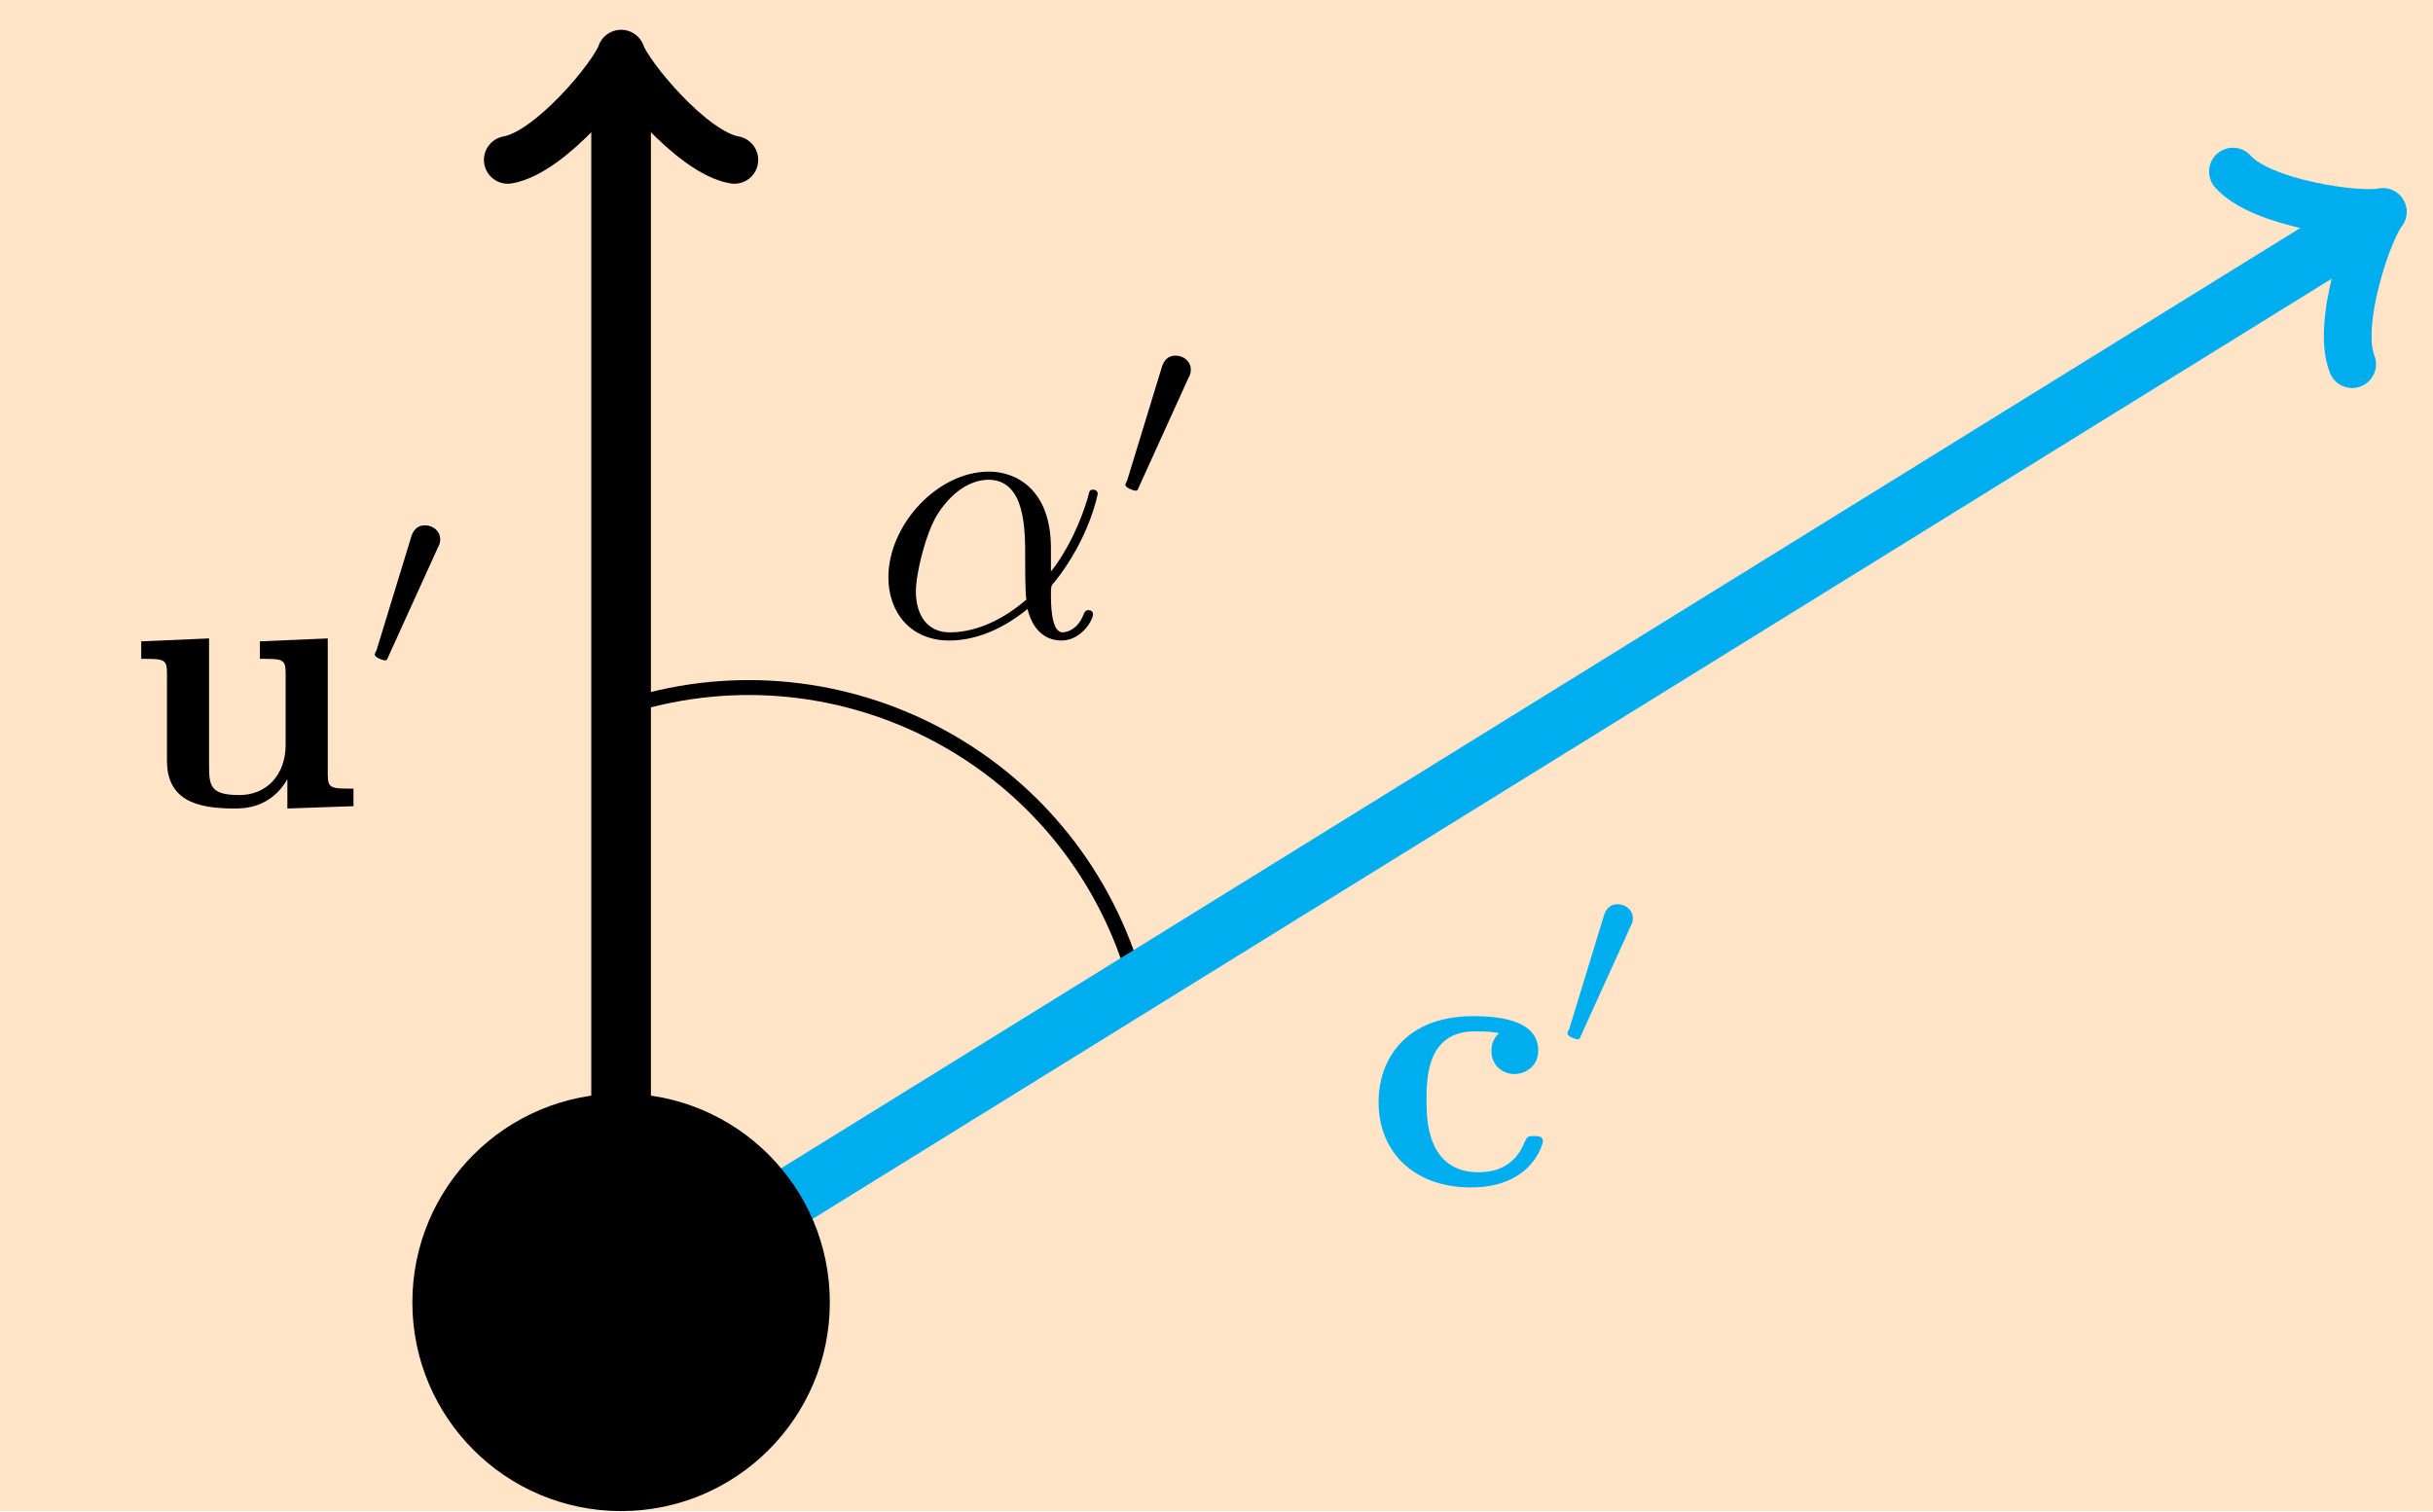
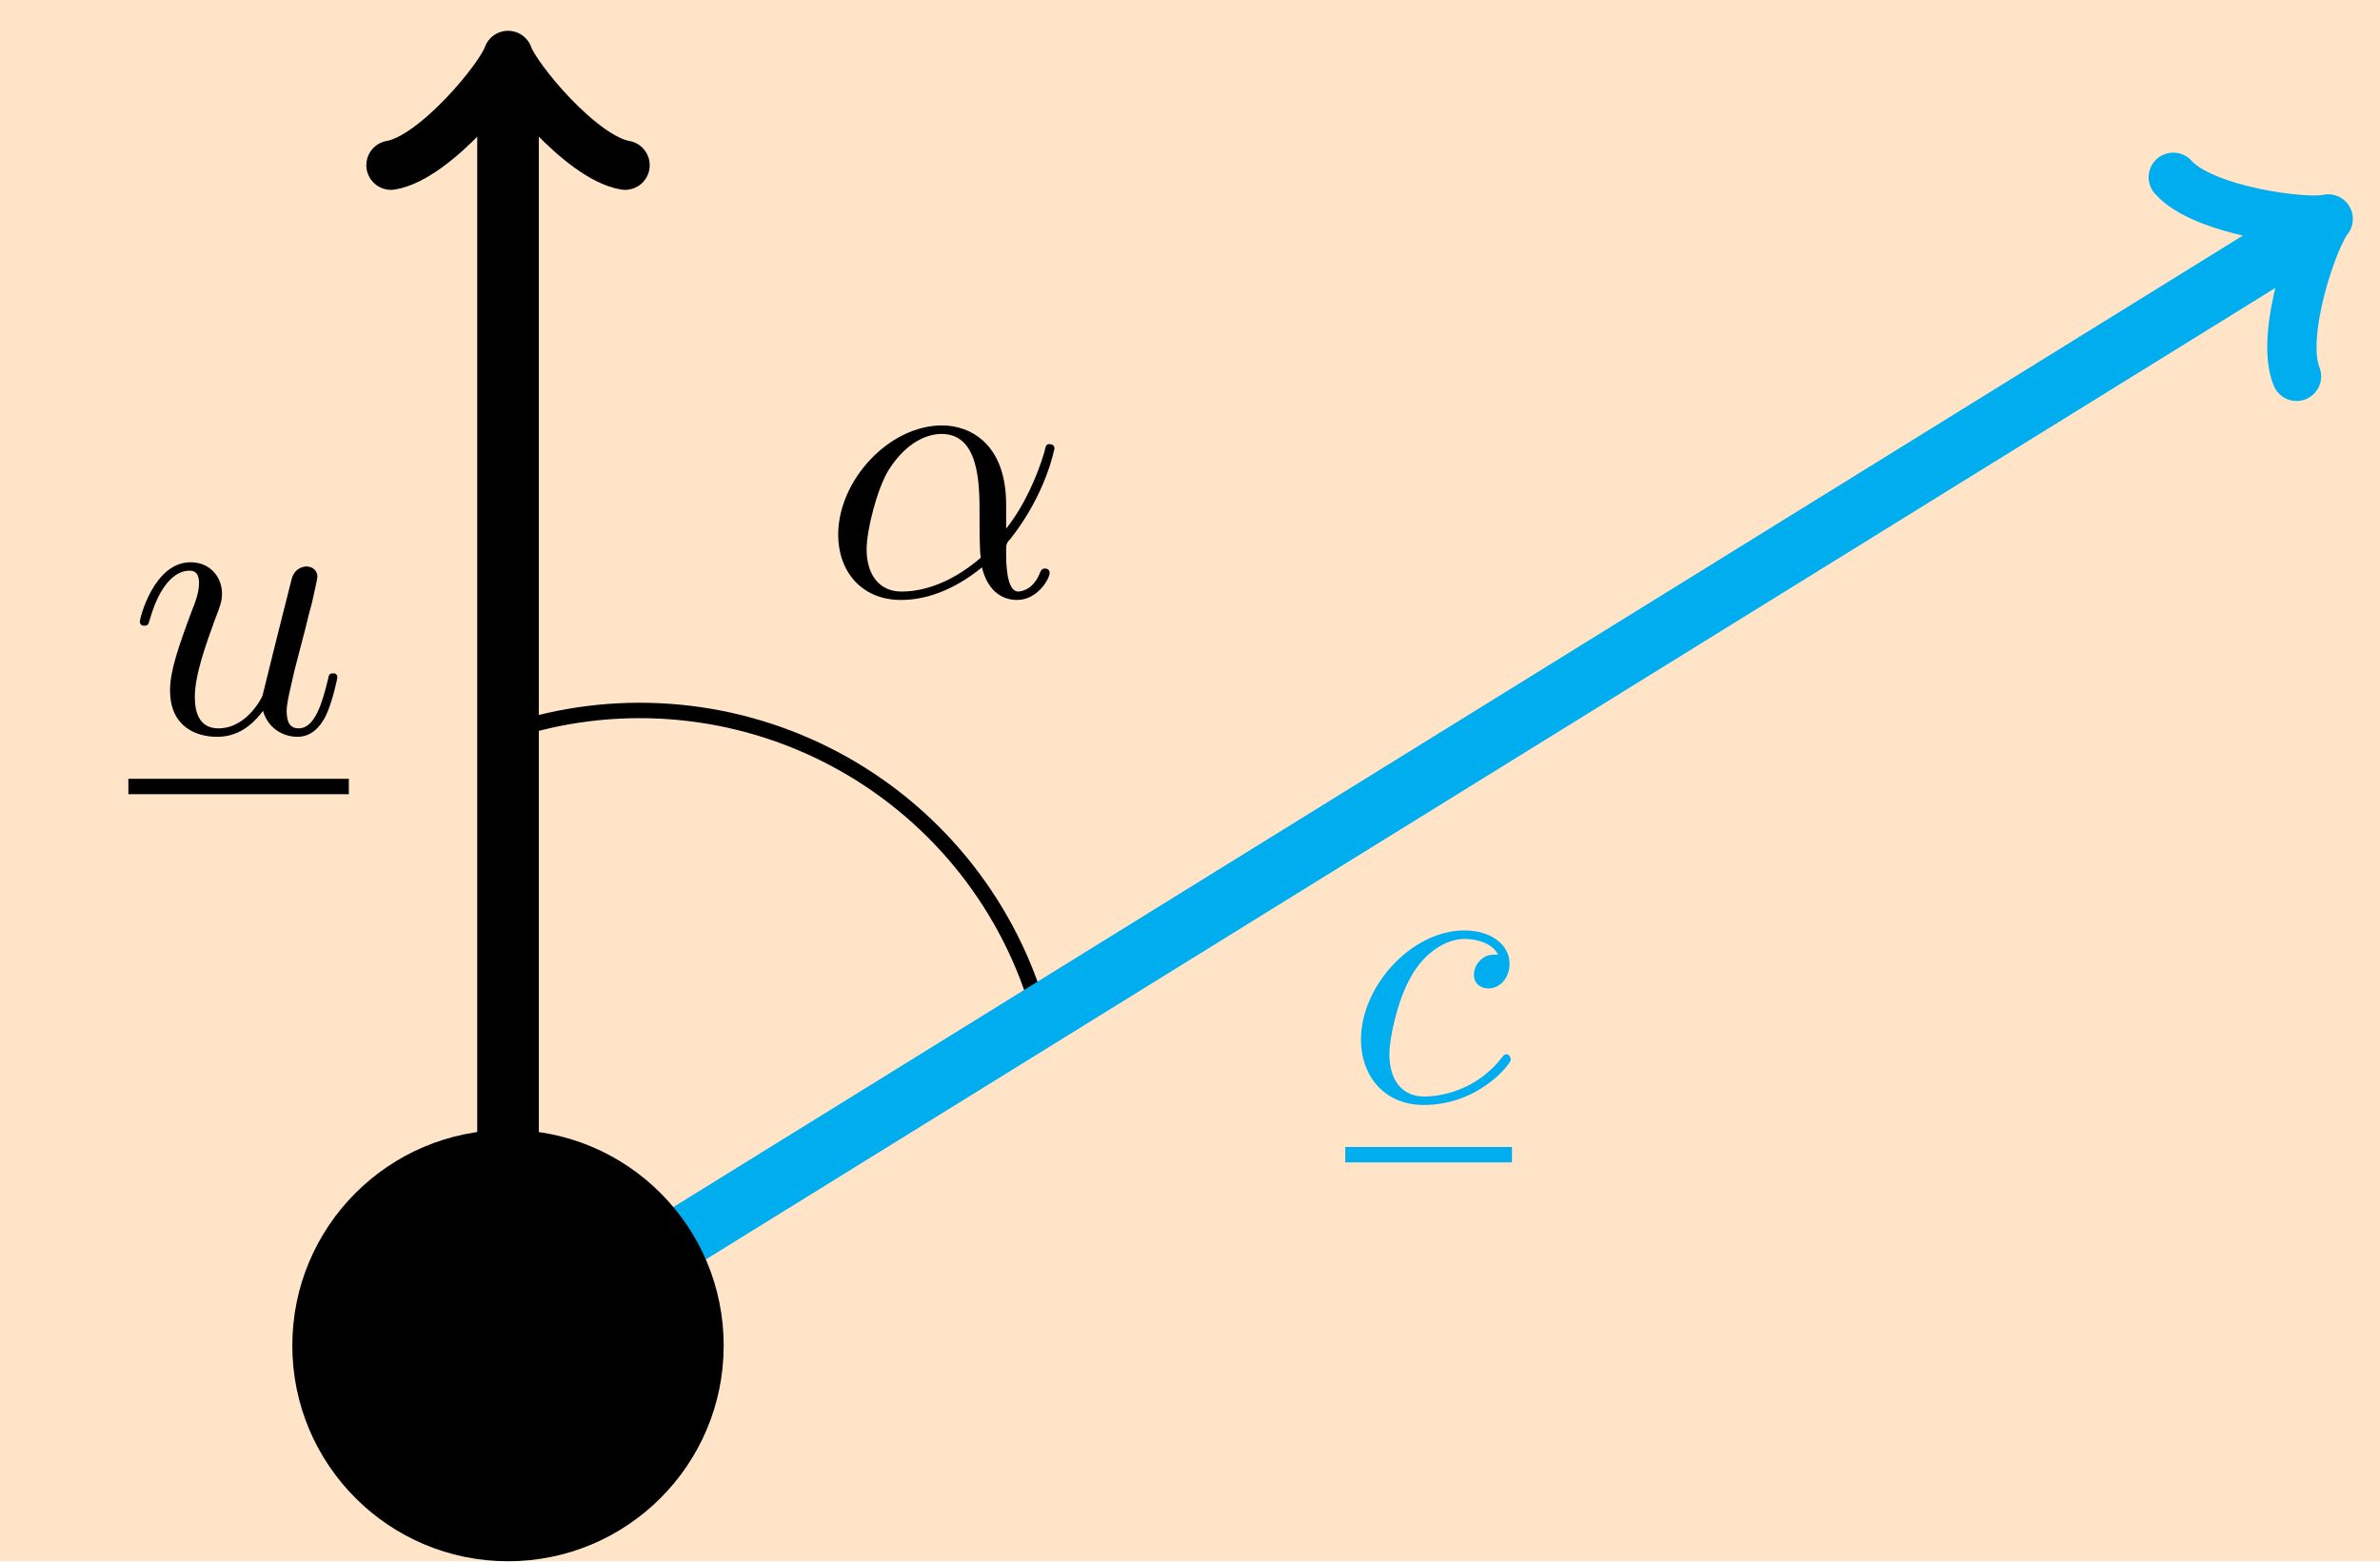
- <svg xmlns="http://www.w3.org/2000/svg" xmlns:xlink="http://www.w3.org/1999/xlink" width="65.019pt" height="40.39pt" viewBox="0 0 65.019 40.39" version="1.1">
+ <svg xmlns="http://www.w3.org/2000/svg" xmlns:xlink="http://www.w3.org/1999/xlink" width="82.083" height="53.853" viewBox="0 0 61.562 40.39">
  <defs>
-     <g>
-       <symbol overflow="visible" id="glyph0-0">
-         <path style="stroke:none;" d="" />
-       </symbol>
-       <symbol overflow="visible" id="glyph0-1">
-         <path style="stroke:none;" d="M 4.75 -2.359 C 4.75 -3.922 3.828 -4.406 3.094 -4.406 C 1.719 -4.406 0.406 -2.984 0.406 -1.578 C 0.406 -0.641 1 0.109 2.031 0.109 C 2.656 0.109 3.375 -0.125 4.125 -0.734 C 4.25 -0.203 4.578 0.109 5.031 0.109 C 5.562 0.109 5.875 -0.438 5.875 -0.594 C 5.875 -0.672 5.812 -0.703 5.75 -0.703 C 5.688 -0.703 5.656 -0.672 5.625 -0.594 C 5.438 -0.109 5.078 -0.109 5.062 -0.109 C 4.75 -0.109 4.75 -0.891 4.75 -1.125 C 4.75 -1.328 4.75 -1.359 4.859 -1.469 C 5.797 -2.656 6 -3.812 6 -3.812 C 6 -3.844 5.984 -3.922 5.875 -3.922 C 5.781 -3.922 5.781 -3.891 5.734 -3.703 C 5.547 -3.078 5.219 -2.328 4.75 -1.734 Z M 4.094 -0.984 C 3.203 -0.219 2.438 -0.109 2.047 -0.109 C 1.453 -0.109 1.141 -0.562 1.141 -1.203 C 1.141 -1.688 1.406 -2.766 1.719 -3.266 C 2.188 -4 2.734 -4.188 3.078 -4.188 C 4.062 -4.188 4.062 -2.875 4.062 -2.109 C 4.062 -1.734 4.062 -1.156 4.094 -0.984 Z M 4.094 -0.984 " />
-       </symbol>
-       <symbol overflow="visible" id="glyph1-0">
-         <path style="stroke:none;" d="" />
-       </symbol>
-       <symbol overflow="visible" id="glyph1-1">
-         <path style="stroke:none;" d="M 2.016 -3.297 C 2.078 -3.406 2.078 -3.469 2.078 -3.516 C 2.078 -3.734 1.891 -3.891 1.672 -3.891 C 1.406 -3.891 1.328 -3.672 1.297 -3.562 L 0.375 -0.547 C 0.359 -0.531 0.328 -0.453 0.328 -0.438 C 0.328 -0.359 0.547 -0.281 0.609 -0.281 C 0.656 -0.281 0.656 -0.297 0.703 -0.406 Z M 2.016 -3.297 " />
-       </symbol>
-       <symbol overflow="visible" id="glyph2-0">
-         <path style="stroke:none;" d="" />
-       </symbol>
-       <symbol overflow="visible" id="glyph2-1">
-         <path style="stroke:none;" d="M 3.594 -4.062 C 3.406 -3.891 3.391 -3.688 3.391 -3.594 C 3.391 -3.156 3.734 -2.969 4 -2.969 C 4.312 -2.969 4.641 -3.188 4.641 -3.594 C 4.641 -4.453 3.484 -4.516 2.906 -4.516 C 1.109 -4.516 0.375 -3.375 0.375 -2.219 C 0.375 -0.891 1.312 0.062 2.844 0.062 C 4.469 0.062 4.766 -1.094 4.766 -1.172 C 4.766 -1.312 4.625 -1.312 4.531 -1.312 C 4.344 -1.312 4.344 -1.281 4.281 -1.156 C 4.031 -0.531 3.547 -0.344 3.047 -0.344 C 1.656 -0.344 1.656 -1.797 1.656 -2.266 C 1.656 -2.828 1.656 -4.109 2.938 -4.109 C 3.297 -4.109 3.453 -4.094 3.594 -4.062 Z M 3.594 -4.062 " />
-       </symbol>
-       <symbol overflow="visible" id="glyph2-2">
-         <path style="stroke:none;" d="M 4.359 -0.719 L 4.359 0.062 L 6.125 0 L 6.125 -0.469 C 5.516 -0.469 5.438 -0.469 5.438 -0.859 L 5.438 -4.484 L 3.625 -4.406 L 3.625 -3.938 C 4.234 -3.938 4.312 -3.938 4.312 -3.547 L 4.312 -1.641 C 4.312 -0.828 3.797 -0.297 3.078 -0.297 C 2.297 -0.297 2.266 -0.547 2.266 -1.094 L 2.266 -4.484 L 0.453 -4.406 L 0.453 -3.938 C 1.062 -3.938 1.141 -3.938 1.141 -3.547 L 1.141 -1.219 C 1.141 -0.156 1.938 0.062 2.938 0.062 C 3.188 0.062 3.906 0.062 4.359 -0.719 Z M 4.359 -0.719 " />
-       </symbol>
-     </g>
-     <clipPath id="clip1">
-       <path d="M 11 29 L 23 29 L 23 40.391 L 11 40.391 Z M 11 29 " />
+     <symbol id="a" overflow="visible">
+       <path d="M4.75-2.36c0-1.562-.922-2.046-1.656-2.046-1.375 0-2.688 1.422-2.688 2.828C.406-.641 1 .109 2.031.109c.625 0 1.344-.234 2.094-.843.125.53.453.843.906.843.532 0 .844-.546.844-.703 0-.078-.062-.11-.125-.11-.062 0-.094.032-.125.11-.187.485-.547.485-.562.485-.313 0-.313-.782-.313-1.016 0-.203 0-.234.11-.344C5.796-2.656 6-3.812 6-3.812c0-.032-.016-.11-.125-.11-.094 0-.094.031-.14.219-.188.625-.516 1.375-.985 1.969ZM4.094-.983c-.89.765-1.657.875-2.047.875-.594 0-.906-.453-.906-1.094 0-.484.265-1.563.578-2.063.468-.734 1.015-.921 1.36-.921.983 0 .983 1.312.983 2.078 0 .375 0 .953.032 1.125m0 0" style="stroke:none" />
+     </symbol>
+     <symbol id="b" overflow="visible">
+       <path d="M3.953-3.781c-.172 0-.297 0-.437.125a.53.53 0 0 0-.188.39c0 .25.188.36.375.36.281 0 .547-.25.547-.64 0-.485-.469-.86-1.172-.86-1.344 0-2.672 1.422-2.672 2.828C.406-.672.984.109 2.031.109c1.422 0 2.25-1.062 2.25-1.171 0-.063-.047-.141-.11-.141-.062 0-.077.031-.14.11-.781.984-1.875.984-1.984.984-.625 0-.906-.485-.906-1.094 0-.406.203-1.375.547-1.984.312-.579.859-1 1.406-1 .328 0 .719.125.86.406m0 0" style="stroke:none" />
+     </symbol>
+     <symbol id="c" overflow="visible">
+       <path d="M3.484-.562c.11.406.47.671.891.671.344 0 .578-.234.734-.546.172-.36.297-.97.297-.985 0-.11-.078-.11-.11-.11-.109 0-.109.048-.14.188-.14.563-.328 1.235-.75 1.235-.203 0-.312-.125-.312-.453 0-.22.125-.688.203-1.047l.281-1.078c.031-.141.125-.516.172-.672.047-.235.14-.61.14-.672 0-.172-.14-.266-.28-.266-.048 0-.313.016-.391.344a419 419 0 0 0-.75 3c-.016.047-.406.844-1.14.844-.517 0-.61-.453-.61-.813 0-.562.281-1.344.531-2.031.125-.313.172-.453.172-.64 0-.438-.313-.813-.813-.813-.953 0-1.312 1.453-1.312 1.531 0 .11.094.11.11.11.109 0 .109-.032.156-.188.25-.86.64-1.235 1.015-1.235.094 0 .25.016.25.329 0 .234-.11.53-.172.672-.375 1-.578 1.609-.578 2.093C1.078-.14 1.766.11 2.297.11c.656 0 1.015-.453 1.187-.671m0 0" style="stroke:none" />
+     </symbol>
+     <clipPath id="d">
+       <path d="M7 29h12v11.39H7Zm0 0" />
    </clipPath>
  </defs>
-   <g id="surface1">
-     <path style=" stroke:none;fill-rule:nonzero;fill:rgb(100%,89.412%,78.432%);fill-opacity:1;" d="M 0 40.391 L 65.02 40.391 L 65.02 0 L 0 0 Z M 0 40.391 " />
-     <path style="fill:none;stroke-width:0.399;stroke-linecap:butt;stroke-linejoin:miter;stroke:rgb(0%,0%,0%);stroke-opacity:1;stroke-miterlimit:10;" d="M -0 15.877 C 5.648 17.756 11.722 14.717 13.605 9.069 " transform="matrix(1,0,0,-1,16.598,34.811)" />
-     <g style="fill:rgb(0%,0%,0%);fill-opacity:1;">
-       <use xlink:href="#glyph0-1" x="23.335" y="17.012" />
-     </g>
-     <g style="fill:rgb(0%,0%,0%);fill-opacity:1;">
-       <use xlink:href="#glyph1-1" x="29.745" y="13.397" />
-     </g>
-     <path style="fill:none;stroke-width:1.594;stroke-linecap:butt;stroke-linejoin:miter;stroke:rgb(0%,67.839%,93.729%);stroke-opacity:1;stroke-miterlimit:10;" d="M -0 -0.002 L 46.597 28.846 " transform="matrix(1,0,0,-1,16.598,34.811)" />
-     <path style="fill:none;stroke-width:1.275;stroke-linecap:round;stroke-linejoin:round;stroke:rgb(0%,67.839%,93.729%);stroke-opacity:1;stroke-miterlimit:10;" d="M -2.272 3.027 C -2.082 1.894 -0.001 0.188 0.568 0.001 C -0 -0.19 -2.083 -1.891 -2.272 -3.028 " transform="matrix(0.85023,-0.52634,-0.52634,-0.85023,63.19718,5.96377)" />
-     <g style="fill:rgb(0%,67.839%,93.729%);fill-opacity:1;">
-       <use xlink:href="#glyph2-1" x="36.466" y="31.678" />
-     </g>
-     <g style="fill:rgb(0%,67.839%,93.729%);fill-opacity:1;">
-       <use xlink:href="#glyph1-1" x="41.558" y="28.062" />
-     </g>
-     <path style="fill:none;stroke-width:1.594;stroke-linecap:butt;stroke-linejoin:miter;stroke:rgb(0%,0%,0%);stroke-opacity:1;stroke-miterlimit:10;" d="M -0 -0.002 L -0 32.811 " transform="matrix(1,0,0,-1,16.598,34.811)" />
-     <path style="fill:none;stroke-width:1.275;stroke-linecap:round;stroke-linejoin:round;stroke:rgb(0%,0%,0%);stroke-opacity:1;stroke-miterlimit:10;" d="M -2.272 3.028 C -2.08 1.891 0.002 0.188 0.568 0 C 0.002 -0.191 -2.08 -1.894 -2.272 -3.027 " transform="matrix(0,-1,-1,0,16.598,2.00178)" />
-     <g style="fill:rgb(0%,0%,0%);fill-opacity:1;">
-       <use xlink:href="#glyph2-2" x="3.321" y="21.549" />
-     </g>
-     <g style="fill:rgb(0%,0%,0%);fill-opacity:1;">
-       <use xlink:href="#glyph1-1" x="9.686" y="17.933" />
-     </g>
-     <g clip-path="url(#clip1)" clip-rule="nonzero">
-       <path style=" stroke:none;fill-rule:nonzero;fill:rgb(0%,0%,0%);fill-opacity:1;" d="M 22.176 34.812 C 22.176 31.73 19.68 29.23 16.598 29.23 C 13.516 29.23 11.02 31.73 11.02 34.812 C 11.02 37.891 13.516 40.391 16.598 40.391 C 19.68 40.391 22.176 37.891 22.176 34.812 Z M 22.176 34.812 " />
-     </g>
+   <path d="M0 40.39h61.563V0H0Zm0 0" style="stroke:none;fill-rule:nonzero;fill:#ffe4c8;fill-opacity:1" />
+   <path d="M0 15.877A10.745 10.745 0 0 0 13.605 9.07" style="fill:none;stroke-width:.399;stroke-linecap:butt;stroke-linejoin:miter;stroke:#000;stroke-opacity:1;stroke-miterlimit:10" transform="matrix(1 0 0 -1 13.141 34.811)" />
+   <use xlink:href="#a" x="21.275" y="15.412" style="fill:#000;fill-opacity:1" />
+   <path d="m0-.001 46.597 28.847" style="fill:none;stroke-width:1.594;stroke-linecap:butt;stroke-linejoin:miter;stroke:#00adef;stroke-opacity:1;stroke-miterlimit:10" transform="matrix(1 0 0 -1 13.141 34.811)" />
+   <path d="M-2.272 3.027C-2.082 1.894-.001.187.568.001 0-.19-2.082-1.891-2.272-3.03" style="fill:none;stroke-width:1.275;stroke-linecap:round;stroke-linejoin:round;stroke:#00adef;stroke-opacity:1;stroke-miterlimit:10" transform="scale(.99996 -.99996)rotate(31.76 40.354 102.021)" />
+   <use xlink:href="#b" x="34.797" y="28.477" style="fill:#00adef;fill-opacity:1" />
+   <path d="M0 0h4.312" style="fill:none;stroke-width:.398;stroke-linecap:butt;stroke-linejoin:miter;stroke:#00adef;stroke-opacity:1;stroke-miterlimit:10" transform="matrix(1 0 0 -1 34.797 29.872)" />
+   <path d="M0-.001V32.81" style="fill:none;stroke-width:1.594;stroke-linecap:butt;stroke-linejoin:miter;stroke:#000;stroke-opacity:1;stroke-miterlimit:10" transform="matrix(1 0 0 -1 13.141 34.811)" />
+   <path d="M-2.272 3.028C-2.08 1.89.002.188.568 0 .002-.19-2.08-1.894-2.272-3.027" style="fill:none;stroke-width:1.275;stroke-linecap:round;stroke-linejoin:round;stroke:#000;stroke-opacity:1;stroke-miterlimit:10" transform="matrix(0 -1 -1 0 13.141 2.002)" />
+   <use xlink:href="#c" x="3.32" y="18.952" style="fill:#000;fill-opacity:1" />
+   <path d="M0 0h5.703" style="fill:none;stroke-width:.398;stroke-linecap:butt;stroke-linejoin:miter;stroke:#000;stroke-opacity:1;stroke-miterlimit:10" transform="matrix(1 0 0 -1 3.32 20.347)" />
+   <g clip-path="url(#d)">
+     <path d="M18.719 34.813a5.58 5.58 0 0 0-5.578-5.583 5.58 5.58 0 0 0 0 11.16c3.082 0 5.578-2.5 5.578-5.578m0 0" style="stroke:none;fill-rule:nonzero;fill:#000;fill-opacity:1" />
  </g>
</svg>
